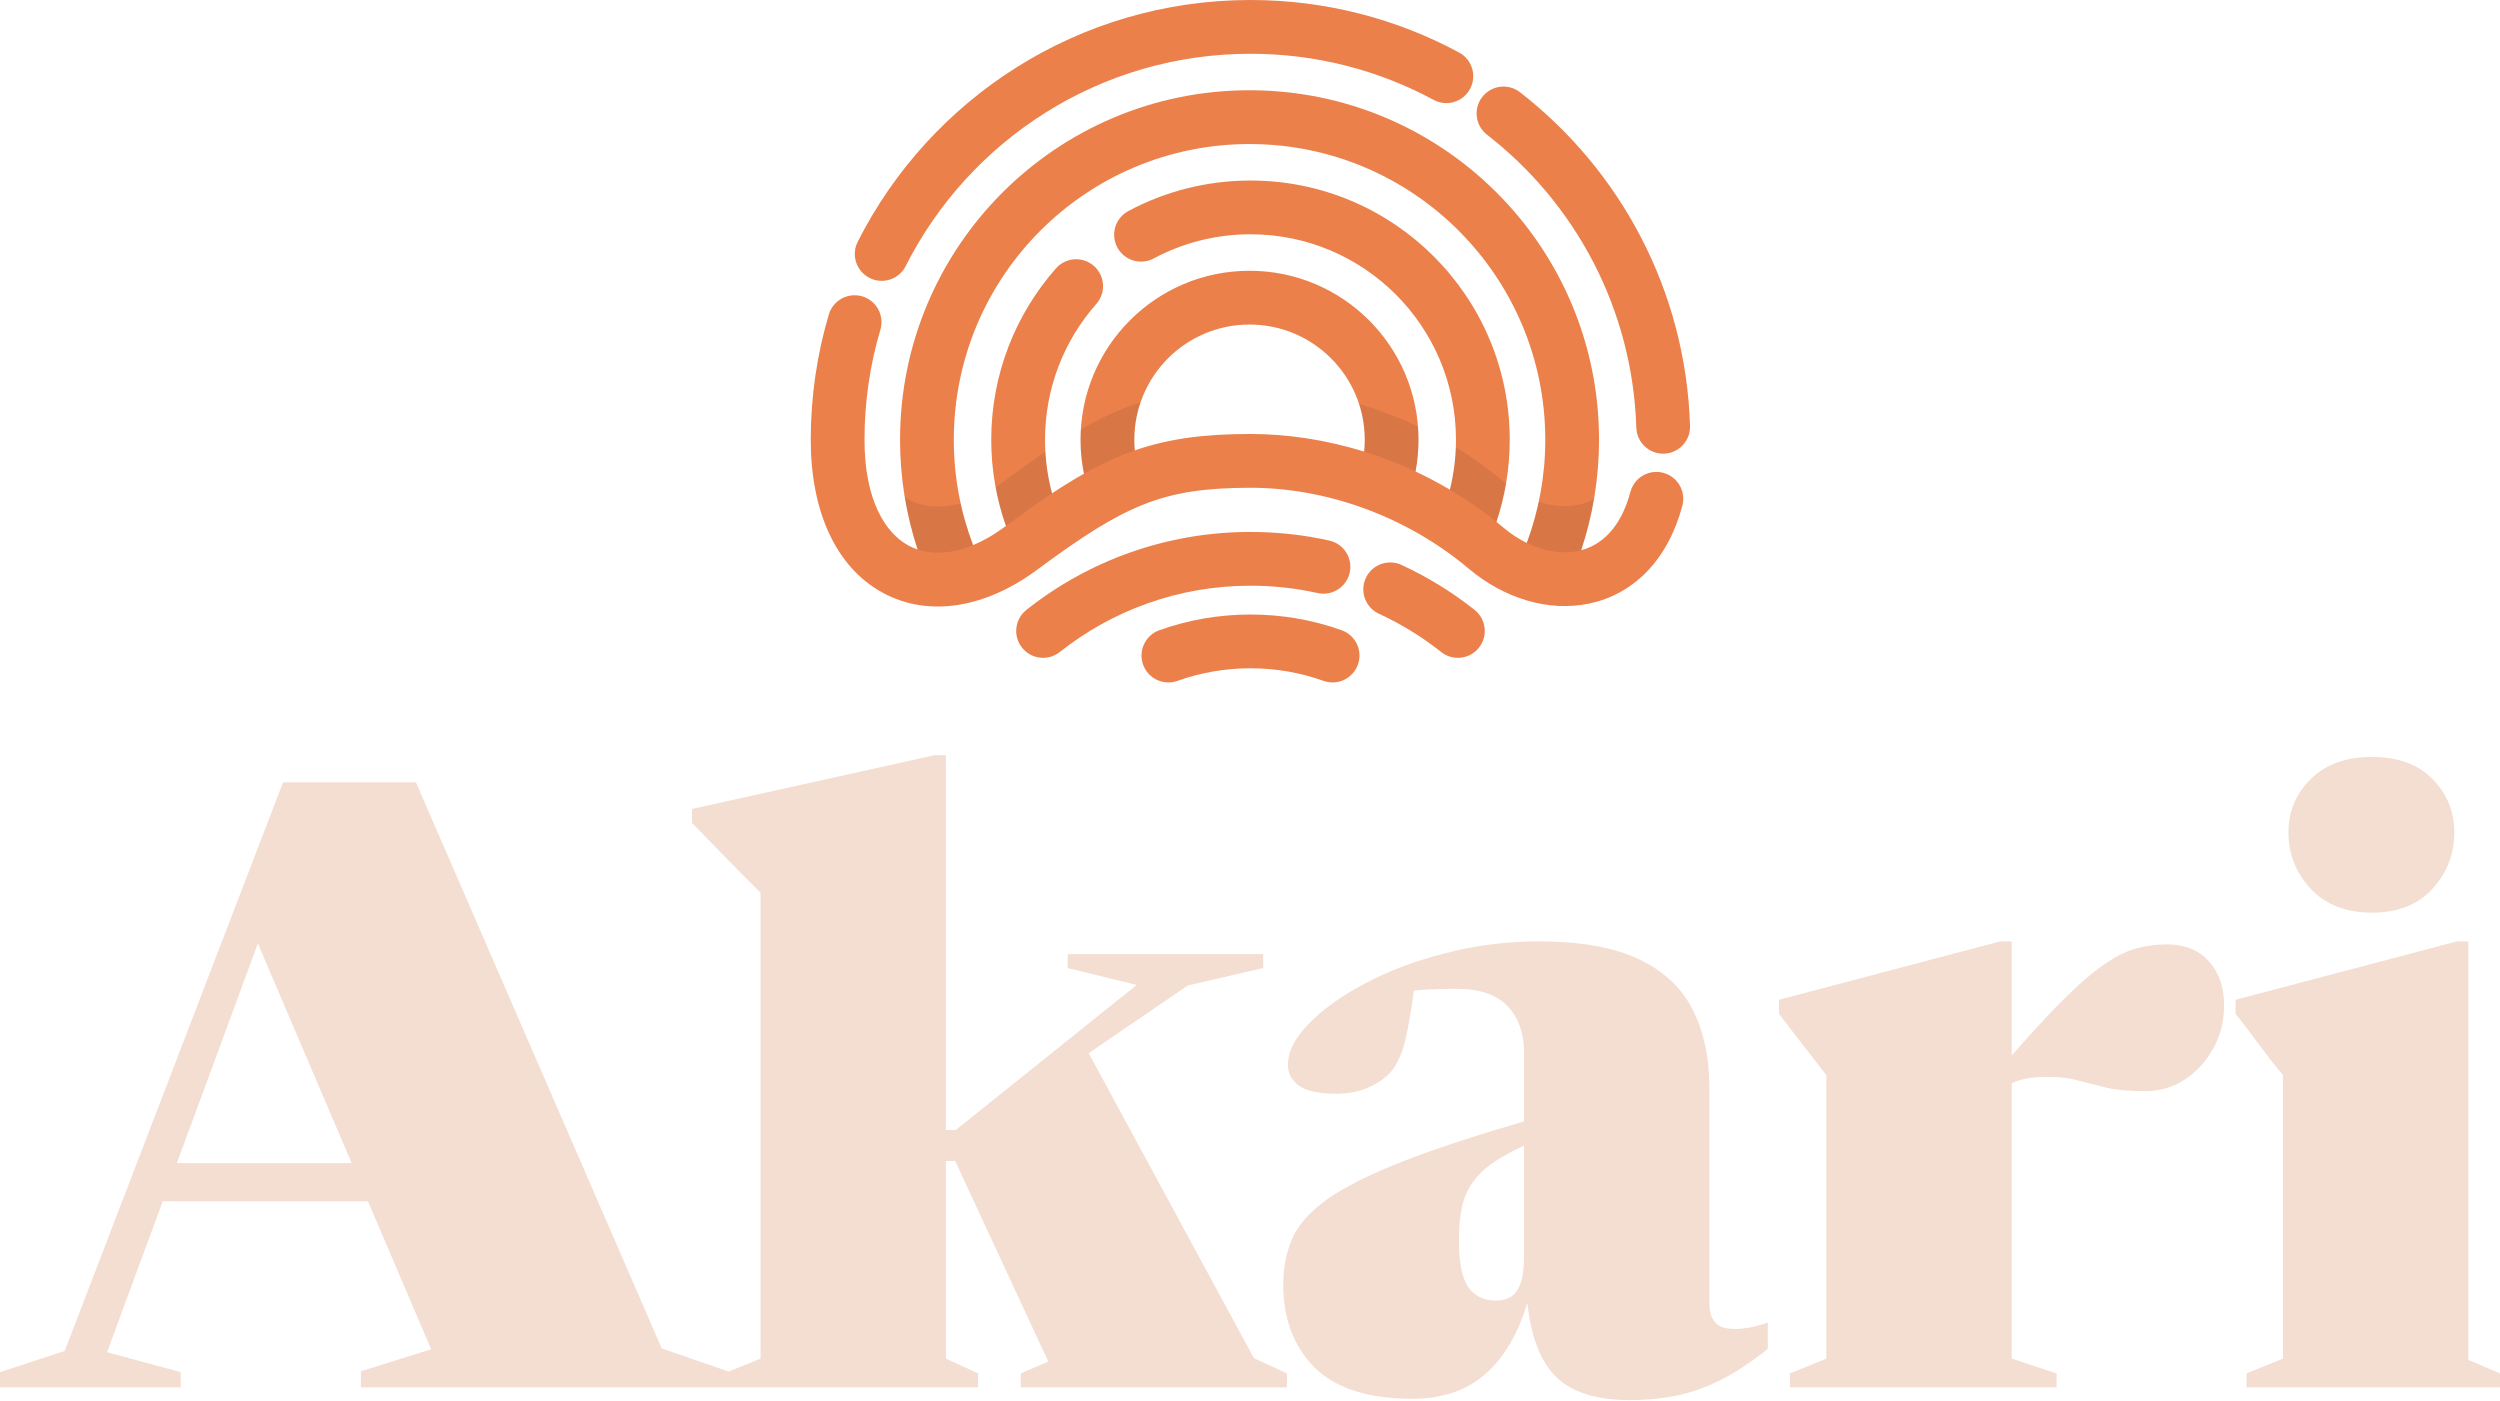
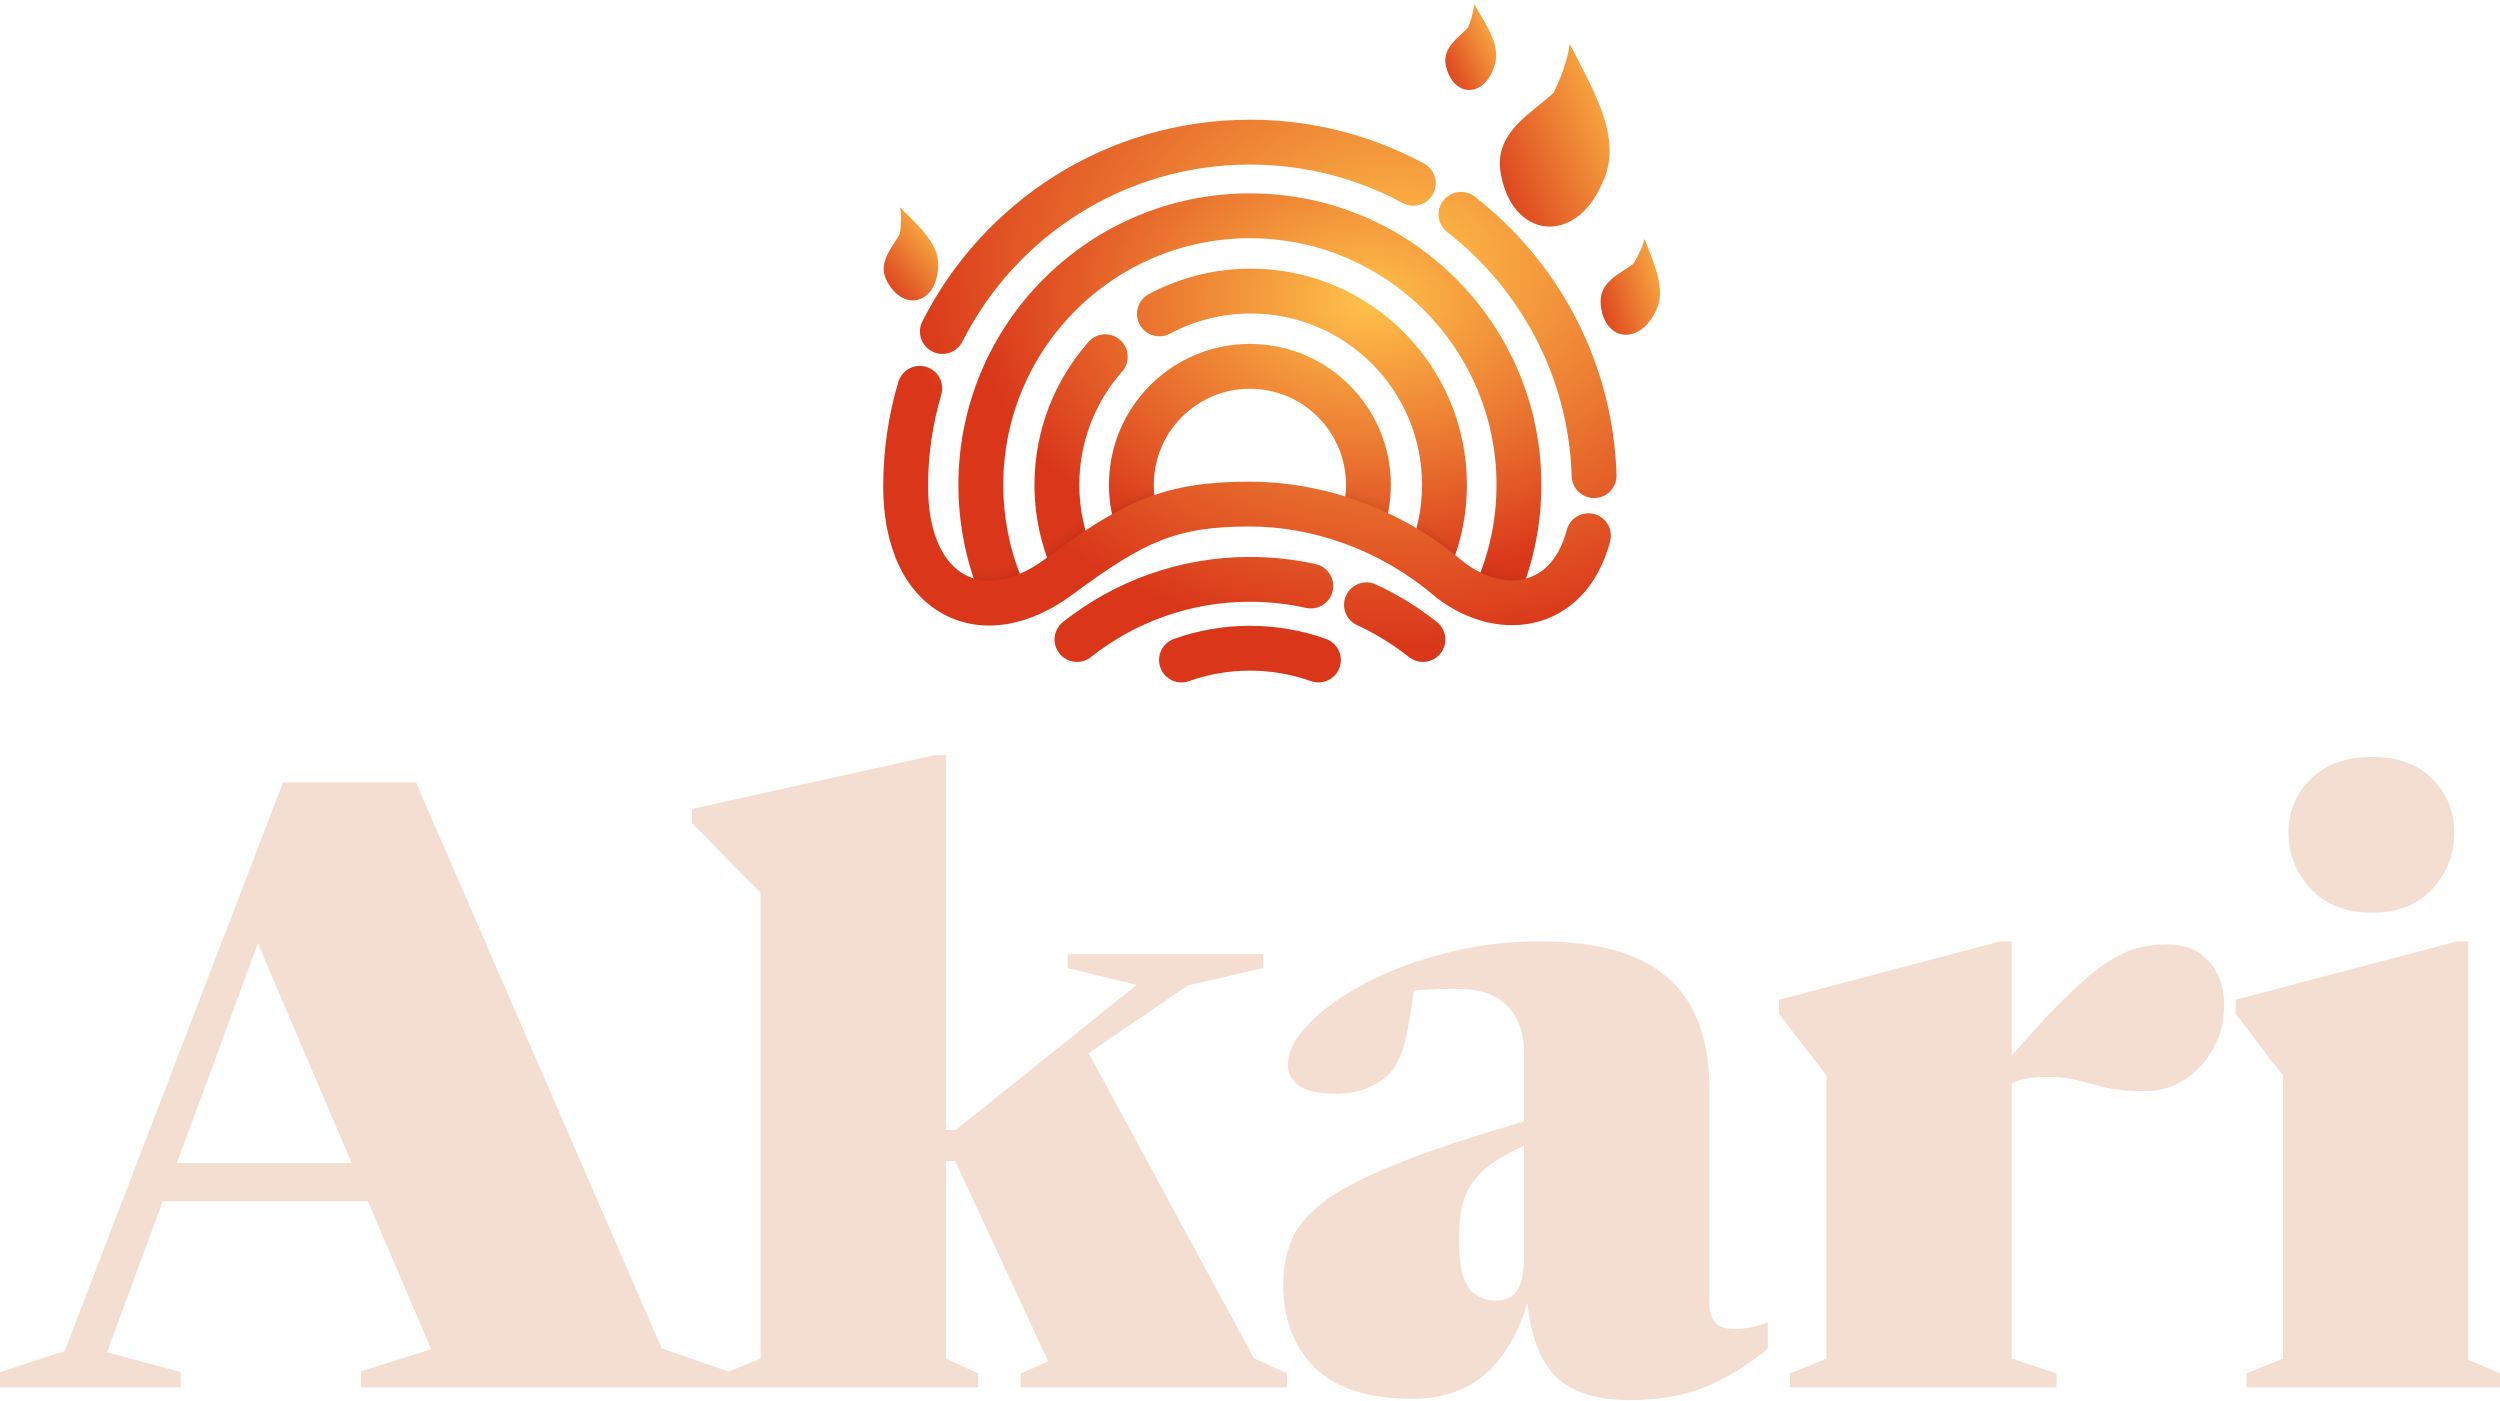
<svg xmlns="http://www.w3.org/2000/svg" preserveAspectRatio="none" overflow="visible" style="display: block;" width="89.282" height="50" viewBox="0 0 89.282 50" fill="none">
+   <defs>
+     <filter id="lift" x="-5%" y="-5%" width="110%" height="110%">
+       <feGaussianBlur stdDeviation="7" />
+     </filter>
+     <linearGradient id="touches-touch" x1="1" y1="0" x2="0" y2="1">
+       <stop stop-color="#FFC24A" />
+       <stop offset="1" stop-color="#D9361A" />
+     </linearGradient>
+     <radialGradient id="inside-paint1_radial_222_49" cx="0" cy="0" r="1" gradientTransform="matrix(-233.461 219.676 -308.502 -166.241 399.524 104.89)" gradientUnits="userSpaceOnUse">
+       <stop stop-color="#FFC24A" />
+       <stop offset="1" stop-color="#D9361A" />
+     </radialGradient>
+     <radialGradient id="inside-paint3_radial_222_49" cx="0" cy="0" r="1" gradientTransform="matrix(-233.461 219.676 -308.502 -166.241 399.524 104.89)" gradientUnits="userSpaceOnUse">
+       <stop stop-color="#FFC24A" />
+       <stop offset="1" stop-color="#D9361A" />
+     </radialGradient>
+     <radialGradient id="inside-paint5_radial_222_49" cx="0" cy="0" r="1" gradientTransform="matrix(-233.461 219.676 -308.502 -166.241 399.524 104.89)" gradientUnits="userSpaceOnUse">
+       <stop stop-color="#FFC24A" />
+       <stop offset="1" stop-color="#D9361A" />
+     </radialGradient>
+     <radialGradient id="inside-paint7_radial_222_49" cx="0" cy="0" r="1" gradientTransform="matrix(-233.461 219.676 -308.502 -166.241 399.524 104.89)" gradientUnits="userSpaceOnUse">
+       <stop stop-color="#FFC24A" />
+       <stop offset="1" stop-color="#D9361A" />
+     </radialGradient>
+     <clipPath id="under-outline">
+       <path d="M284.878 0C442.212 0 569.756 127.544 569.756 284.878C569.756 326.208 560.941 365.539 545.067 401.043L505.056 383.154C518.463 353.168 525.928 319.924 525.928 284.878C525.928 151.749 418.006 43.827 284.878 43.827C151.749 43.827 43.827 151.749 43.827 284.878C43.827 316.365 49.853 346.391 60.795 373.905L66.77 387.685L26.825 405.707C24.475 400.696 22.266 395.605 20.204 390.439C7.162 357.765 0 322.131 0 284.878C0 127.544 127.544 0 284.878 0Z" transform="translate(227 293)" />
+       <path d="M127.128 145.162C135.133 136.085 148.98 135.217 158.057 143.222C167.134 151.227 168.004 165.075 159.998 174.152C133.954 203.683 118.177 242.411 118.177 284.878C118.177 308.926 123.232 331.735 132.316 352.347C137.197 363.422 132.176 376.356 121.101 381.237C110.026 386.118 97.091 381.097 92.211 370.022C80.719 343.947 74.35 315.127 74.35 284.878C74.35 231.332 94.295 182.392 127.128 145.162Z" transform="translate(227 293)" />
+       <path d="M285.661 73.567C402.364 73.567 496.971 168.174 496.971 284.878C496.971 313.612 491.224 341.059 480.796 366.09C476.141 377.262 463.311 382.545 452.139 377.891C440.968 373.237 435.685 360.407 440.339 349.236C448.582 329.451 453.144 307.725 453.144 284.878C453.144 192.38 378.159 117.395 285.661 117.395C257.096 117.395 230.262 124.528 206.778 137.092C196.107 142.801 182.828 138.779 177.119 128.108C171.409 117.437 175.432 104.157 186.103 98.448C215.79 82.564 249.707 73.567 285.661 73.567Z" transform="translate(227 293)" />
+       <path d="M284.878 147.135C360.951 147.135 422.621 208.804 422.621 284.878C422.621 302.22 419.405 318.863 413.518 334.207L372.599 318.508C376.594 308.096 378.794 296.769 378.794 284.878C378.794 233.01 336.746 190.962 284.878 190.962C233.01 190.962 190.962 233.01 190.962 284.878C190.962 296.769 193.162 308.096 197.157 318.508L156.237 334.207C150.351 318.863 147.135 302.22 147.135 284.878C147.135 208.804 208.804 147.135 284.878 147.135Z" transform="translate(227 293)" />
+     </clipPath>
+     <radialGradient id="outline-paint1_radial_222_50" cx="0" cy="0" r="1" gradientTransform="matrix(-293.684 297.805 -388.082 -225.366 502.584 142.195)" gradientUnits="userSpaceOnUse">
+       <stop stop-color="#FFC24A" />
+       <stop offset="1" stop-color="#D9361A" />
+     </radialGradient>
+     <radialGradient id="outline-paint3_radial_222_50" cx="0" cy="0" r="1" gradientTransform="matrix(-293.684 297.805 -388.082 -225.366 502.584 142.195)" gradientUnits="userSpaceOnUse">
+       <stop stop-color="#FFC24A" />
+       <stop offset="1" stop-color="#D9361A" />
+     </radialGradient>
+     <radialGradient id="outline-paint5_radial_222_50" cx="0" cy="0" r="1" gradientTransform="matrix(-293.684 297.805 -388.082 -225.366 502.584 142.195)" gradientUnits="userSpaceOnUse">
+       <stop stop-color="#FFC24A" />
+       <stop offset="1" stop-color="#D9361A" />
+     </radialGradient>
+     <radialGradient id="outline-paint7_radial_222_50" cx="0" cy="0" r="1" gradientTransform="matrix(-293.684 297.805 -388.082 -225.366 502.584 142.195)" gradientUnits="userSpaceOnUse">
+       <stop stop-color="#FFC24A" />
+       <stop offset="1" stop-color="#D9361A" />
+     </radialGradient>
+     <radialGradient id="outline-paint9_radial_222_50" cx="0" cy="0" r="1" gradientTransform="matrix(-293.684 297.805 -388.082 -225.366 502.584 142.195)" gradientUnits="userSpaceOnUse">
+       <stop stop-color="#FFC24A" />
+       <stop offset="1" stop-color="#D9361A" />
+     </radialGradient>
+     <radialGradient id="outline-paint11_radial_222_50" cx="0" cy="0" r="1" gradientTransform="matrix(-293.684 297.805 -388.082 -225.366 502.584 142.195)" gradientUnits="userSpaceOnUse">
+       <stop stop-color="#FFC24A" />
+       <stop offset="1" stop-color="#D9361A" />
+     </radialGradient>
+   </defs>
  <g id="akari-logo">
-     <g id="akari-print">
-       <g id="Union">
-         <path d="M44.659 21.946C45.799 21.946 46.895 22.143 47.913 22.507C48.413 22.686 48.673 23.235 48.495 23.735C48.316 24.234 47.767 24.494 47.267 24.316C46.453 24.025 45.575 23.866 44.659 23.866C43.742 23.866 42.864 24.025 42.05 24.316C41.551 24.494 41.001 24.234 40.823 23.735C40.644 23.235 40.904 22.686 41.404 22.507C42.422 22.143 43.518 21.946 44.659 21.946Z" fill="#EB804B" />
-         <path d="M44.659 18.997C45.624 18.997 46.566 19.103 47.473 19.305C47.991 19.42 48.317 19.933 48.202 20.451C48.087 20.968 47.573 21.295 47.056 21.179C46.285 21.008 45.483 20.917 44.659 20.917C42.084 20.917 39.72 21.802 37.848 23.285C37.433 23.615 36.829 23.545 36.499 23.129C36.17 22.714 36.24 22.11 36.656 21.781C38.854 20.038 41.636 18.997 44.659 18.997Z" fill="#EB804B" />
-         <path d="M48.776 20.645C48.998 20.163 49.568 19.953 50.05 20.175C50.987 20.607 51.863 21.147 52.662 21.781C53.077 22.11 53.147 22.714 52.818 23.129C52.488 23.545 51.884 23.615 51.469 23.285C50.788 22.746 50.043 22.286 49.246 21.919C48.764 21.697 48.554 21.126 48.776 20.645Z" fill="#EB804B" />
-         <path fill-rule="evenodd" clip-rule="evenodd" d="M44.624 3.223C51.518 3.223 57.106 8.811 57.106 15.705C57.106 17.082 56.882 18.409 56.469 19.65C57.173 19.463 57.875 18.883 58.227 17.566C58.363 17.054 58.889 16.749 59.402 16.886C59.914 17.023 60.218 17.549 60.082 18.061C59.56 20.018 58.327 21.217 56.774 21.551C55.279 21.872 53.688 21.348 52.459 20.314C50.15 18.372 47.273 17.419 44.659 17.419C43.03 17.419 41.921 17.591 40.851 18.012C39.758 18.443 38.646 19.157 37.035 20.351C35.227 21.691 33.18 22.077 31.511 21.161C29.855 20.252 28.954 18.268 28.954 15.705C28.954 14.152 29.179 12.65 29.6 11.231C29.751 10.723 30.285 10.433 30.794 10.584C31.302 10.735 31.592 11.269 31.441 11.777C31.072 13.021 30.874 14.339 30.874 15.705C30.874 17.881 31.627 19.034 32.435 19.478C32.54 19.535 32.652 19.584 32.77 19.623C32.363 18.39 32.143 17.072 32.143 15.705C32.143 8.811 37.731 3.223 44.624 3.223ZM44.624 5.144C38.791 5.144 34.063 9.872 34.063 15.705C34.063 17.032 34.307 18.3 34.753 19.467C35.113 19.318 35.495 19.102 35.892 18.808C35.903 18.8 35.914 18.792 35.925 18.784C35.585 17.82 35.4 16.783 35.4 15.705C35.4 13.359 36.274 11.214 37.713 9.583C38.063 9.186 38.67 9.148 39.068 9.498C39.465 9.849 39.504 10.456 39.153 10.854C38.012 12.147 37.321 13.844 37.321 15.705C37.321 16.368 37.408 17.009 37.572 17.619C37.964 17.359 38.341 17.126 38.711 16.917C38.631 16.525 38.589 16.119 38.589 15.705C38.589 12.372 41.291 9.67 44.624 9.67C47.957 9.67 50.659 12.372 50.659 15.705C50.659 16.092 50.623 16.471 50.553 16.839C50.968 17.034 51.378 17.25 51.779 17.487C51.921 16.917 51.997 16.32 51.997 15.705C51.997 11.652 48.711 8.367 44.659 8.367C43.407 8.367 42.231 8.679 41.202 9.23C40.735 9.48 40.153 9.304 39.903 8.836C39.653 8.369 39.829 7.787 40.297 7.537C41.597 6.841 43.083 6.447 44.659 6.447C49.772 6.447 53.917 10.592 53.917 15.705C53.917 16.729 53.75 17.715 53.443 18.637C53.527 18.706 53.611 18.775 53.695 18.845C53.963 19.071 54.243 19.252 54.525 19.39C54.952 18.243 55.186 17.002 55.186 15.705C55.186 9.872 50.457 5.144 44.624 5.144ZM44.624 11.59C42.352 11.59 40.51 13.432 40.51 15.705C40.51 15.833 40.515 15.96 40.527 16.085C41.771 15.654 43.047 15.499 44.659 15.499C45.987 15.499 47.365 15.708 48.718 16.128C48.732 15.989 48.739 15.848 48.739 15.705C48.739 13.432 46.897 11.59 44.624 11.59Z" fill="#EB804B" />
-         <path d="M52.936 3.463C53.261 3.044 53.864 2.968 54.283 3.294C57.86 6.071 60.206 10.365 60.356 15.212C60.372 15.742 59.956 16.185 59.426 16.202C58.896 16.218 58.453 15.802 58.437 15.271C58.305 11.019 56.249 7.251 53.105 4.81C52.686 4.485 52.61 3.882 52.936 3.463Z" fill="#EB804B" />
-         <path d="M44.659 0C47.353 0 49.892 0.679 52.11 1.877C52.577 2.129 52.751 2.711 52.498 3.178C52.247 3.645 51.664 3.819 51.198 3.567C49.253 2.517 47.027 1.92 44.659 1.92C39.278 1.92 34.616 5.003 32.345 9.502C32.106 9.976 31.528 10.166 31.055 9.927C30.581 9.688 30.392 9.11 30.63 8.637C33.215 3.516 38.526 0 44.659 0Z" fill="#EB804B" />
+     <g id="akari-print" transform="translate(25.9328 -3.8001) scale(0.03654)">
+       <g id="touches" transform="translate(0 0)">
+         <path transform="translate(812 236) rotate(8) scale(90)" d="M0,-1 C0.35,-0.5 0.72,-0.05 0.56,0.45 C0.45,0.85 0.2,1 0,1 C-0.2,1 -0.45,0.85 -0.56,0.45 C-0.66,0.05 -0.3,-0.2 -0.1,-0.45 C-0.05,-0.6 0,-0.8 0,-1 Z" fill="url(#touches-touch)" />
+         <path transform="translate(886 384) rotate(14) scale(48)" d="M0,-1 C0.35,-0.5 0.72,-0.05 0.56,0.45 C0.45,0.85 0.2,1 0,1 C-0.2,1 -0.45,0.85 -0.56,0.45 C-0.66,0.05 -0.3,-0.2 -0.1,-0.45 C-0.05,-0.6 0,-0.8 0,-1 Z" fill="url(#touches-touch)" />
+         <path transform="translate(728 150) rotate(4) scale(42)" d="M0,-1 C0.35,-0.5 0.72,-0.05 0.56,0.45 C0.45,0.85 0.2,1 0,1 C-0.2,1 -0.45,0.85 -0.56,0.45 C-0.66,0.05 -0.3,-0.2 -0.1,-0.45 C-0.05,-0.6 0,-0.8 0,-1 Z" fill="url(#touches-touch)" />
+         <path transform="translate(178 352) rotate(-10) scale(46)" d="M0,-1 C0.35,-0.5 0.72,-0.05 0.56,0.45 C0.45,0.85 0.2,1 0,1 C-0.2,1 -0.45,0.85 -0.56,0.45 C-0.66,0.05 -0.3,-0.2 -0.1,-0.45 C-0.05,-0.6 0,-0.8 0,-1 Z" fill="url(#touches-touch)" />
      </g>
-       <g id="Subtract">
-         <path d="M32.311 17.757C32.352 17.784 32.394 17.809 32.435 17.832C32.917 18.096 33.559 18.184 34.307 17.976C34.42 18.488 34.569 18.986 34.752 19.467C33.983 19.786 33.306 19.801 32.77 19.623C32.571 19.02 32.417 18.397 32.311 17.757Z" fill="black" fill-opacity="0.08" />
-         <path d="M56.927 17.821C56.82 18.448 56.666 19.058 56.469 19.65C56.436 19.659 56.403 19.666 56.37 19.674C55.818 19.792 55.166 19.703 54.525 19.389C54.702 18.915 54.845 18.424 54.953 17.919C55.451 18.086 55.941 18.12 56.37 18.028C56.557 17.988 56.745 17.921 56.927 17.821Z" fill="black" fill-opacity="0.08" />
-         <path d="M37.333 16.133C37.362 16.645 37.444 17.141 37.572 17.619C37.055 17.961 36.512 18.349 35.925 18.784C35.767 18.335 35.642 17.872 35.554 17.396C35.666 17.324 35.778 17.246 35.892 17.162C36.402 16.784 36.878 16.442 37.333 16.133Z" fill="black" fill-opacity="0.08" />
-         <path d="M51.992 15.97C52.581 16.332 53.152 16.742 53.695 17.199C53.724 17.224 53.754 17.248 53.784 17.272C53.705 17.74 53.59 18.196 53.442 18.637C52.91 18.21 52.353 17.826 51.779 17.487C51.9 16.999 51.973 16.492 51.992 15.97Z" fill="black" fill-opacity="0.08" />
-         <path d="M40.73 14.371C40.587 14.79 40.509 15.238 40.509 15.705C40.509 15.833 40.515 15.96 40.527 16.085C40.4 16.129 40.274 16.176 40.147 16.226C39.667 16.415 39.194 16.645 38.711 16.917C38.631 16.525 38.589 16.119 38.589 15.705C38.589 15.58 38.593 15.457 38.6 15.334C39.123 15.034 39.63 14.784 40.147 14.58C40.341 14.504 40.535 14.434 40.73 14.371Z" fill="black" fill-opacity="0.08" />
-         <path d="M48.537 14.427C49.248 14.638 49.953 14.907 50.641 15.235C50.653 15.39 50.659 15.547 50.659 15.705C50.659 16.092 50.623 16.471 50.553 16.839C49.951 16.558 49.337 16.321 48.717 16.128C48.732 15.989 48.739 15.848 48.739 15.705C48.739 15.259 48.668 14.829 48.537 14.427Z" fill="black" fill-opacity="0.08" />
+       <g id="inside" transform="translate(227 293)">
+         <path d="M284.878 0C442.212 0 569.756 127.544 569.756 284.878C569.756 326.208 560.941 365.539 545.067 401.043L505.056 383.154C518.463 353.168 525.928 319.924 525.928 284.878C525.928 151.749 418.006 43.827 284.878 43.827C151.749 43.827 43.827 151.749 43.827 284.878C43.827 316.365 49.853 346.391 60.795 373.905L66.77 387.685L26.825 405.707C24.475 400.696 22.266 395.605 20.204 390.439C7.162 357.765 0 322.131 0 284.878C0 127.544 127.544 0 284.878 0Z" fill="url(#inside-paint1_radial_222_49)" />
+         <path d="M127.128 145.162C135.133 136.085 148.98 135.217 158.057 143.222C167.134 151.227 168.004 165.075 159.998 174.152C133.954 203.683 118.177 242.411 118.177 284.878C118.177 308.926 123.232 331.735 132.316 352.347C137.197 363.422 132.176 376.356 121.101 381.237C110.026 386.118 97.091 381.097 92.211 370.022C80.719 343.947 74.35 315.127 74.35 284.878C74.35 231.332 94.295 182.392 127.128 145.162Z" fill="url(#inside-paint3_radial_222_49)" />
+         <path d="M285.661 73.567C402.364 73.567 496.971 168.174 496.971 284.878C496.971 313.612 491.224 341.059 480.796 366.09C476.141 377.262 463.311 382.545 452.139 377.891C440.968 373.237 435.685 360.407 440.339 349.236C448.582 329.451 453.144 307.725 453.144 284.878C453.144 192.38 378.159 117.395 285.661 117.395C257.096 117.395 230.262 124.528 206.778 137.092C196.107 142.801 182.828 138.779 177.119 128.108C171.409 117.437 175.432 104.157 186.103 98.448C215.79 82.564 249.707 73.567 285.661 73.567Z" fill="url(#inside-paint5_radial_222_49)" />
+         <path d="M284.878 147.135C360.951 147.135 422.621 208.804 422.621 284.878C422.621 302.22 419.405 318.863 413.518 334.207L372.599 318.508C376.594 308.096 378.794 296.769 378.794 284.878C378.794 233.01 336.746 190.962 284.878 190.962C233.01 190.962 190.962 233.01 190.962 284.878C190.962 296.769 193.162 308.096 197.157 318.508L156.237 334.207C150.351 318.863 147.135 302.22 147.135 284.878C147.135 208.804 208.804 147.135 284.878 147.135Z" fill="url(#inside-paint7_radial_222_49)" />
+       </g>
+       <g clip-path="url(#under-outline)">
+         <g filter="url(#lift)" fill-opacity="0.32" transform="translate(0 5) translate(153.5 221)">
+           <path d="M358.445 494.623C384.472 494.623 409.493 499.138 432.736 507.445C444.132 511.518 450.068 524.059 445.995 535.455C441.922 546.852 429.381 552.789 417.985 548.716C399.409 542.077 379.374 538.451 358.445 538.451C337.516 538.451 317.482 542.077 298.906 548.716C287.509 552.789 274.968 546.852 270.895 535.455C266.822 524.059 272.759 511.518 284.155 507.445C307.398 499.138 332.419 494.623 358.445 494.623Z" fill="#000" />
+           <path d="M358.446 427.317C380.489 427.317 401.991 429.744 422.69 434.355C434.503 436.987 441.946 448.696 439.315 460.509C436.683 472.322 424.974 479.765 413.161 477.134C395.57 473.215 377.263 471.144 358.446 471.144C299.694 471.144 245.721 491.349 203.01 525.204C193.525 532.722 179.742 531.127 172.224 521.643C164.706 512.159 166.3 498.375 175.784 490.858C225.963 451.083 289.46 427.317 358.446 427.317Z" fill="#000" />
+           <path d="M452.417 464.934C457.483 453.942 470.499 449.139 481.49 454.205C502.877 464.062 522.873 476.404 541.107 490.858C550.591 498.375 552.185 512.159 544.667 521.643C537.149 531.127 523.367 532.721 513.883 525.204C498.351 512.893 481.333 502.389 463.146 494.007C452.155 488.941 447.351 475.925 452.417 464.934Z" fill="#000" />
+           <path d="M14.758 256.34C18.201 244.738 30.397 238.122 41.999 241.564C53.602 245.006 60.217 257.203 56.775 268.806C48.355 297.188 43.827 327.269 43.827 358.445C43.827 408.107 61.012 434.428 79.465 444.556C97.627 454.525 125.663 453.488 158.353 429.273C195.533 401.733 224.819 382.425 255.482 370.341C286.685 358.045 317.919 353.749 358.445 353.749C428.206 353.749 503.907 378.974 564.689 430.115C584.732 446.978 607.619 452.93 625.751 449.031C642.555 445.418 659.728 432.39 668.119 400.93C671.238 389.236 683.246 382.284 694.94 385.403C706.634 388.522 713.585 400.531 710.466 412.224C698.551 456.898 670.417 484.256 634.965 491.879C600.843 499.216 564.527 487.254 536.473 463.65C483.774 419.311 418.125 397.577 358.445 397.577C321.266 397.577 295.955 401.499 271.55 411.116C246.605 420.947 221.218 437.249 184.44 464.492C143.171 495.061 96.465 503.883 58.376 482.977C20.578 462.23 0 416.94 0 358.445C0 323.003 5.151 288.726 14.758 256.34Z" fill="#000" />
+           <path d="M547.361 79.043C554.783 69.484 568.55 67.752 578.109 75.175C659.751 138.57 713.306 236.567 716.718 347.204C717.091 359.301 707.587 369.41 695.49 369.783C683.393 370.156 673.284 360.652 672.911 348.555C669.918 251.504 622.978 165.505 551.229 109.791C541.67 102.368 539.938 88.602 547.361 79.043Z" fill="#000" />
+           <path d="M358.445 0C419.945 0 477.888 15.506 528.513 42.84C539.163 48.59 543.134 61.885 537.384 72.534C531.634 83.183 518.34 87.155 507.691 81.405C463.304 57.439 412.497 43.827 358.445 43.827C235.643 43.827 129.233 114.18 77.394 216.881C71.941 227.685 58.761 232.022 47.957 226.569C37.153 221.115 32.815 207.936 38.269 197.131C97.271 80.24 218.468 0 358.445 0Z" fill="#000" />
+         </g>
+       </g>
+       <g id="outline" transform="translate(153.5 221)">
+         <path d="M358.445 494.623C384.472 494.623 409.493 499.138 432.736 507.445C444.132 511.518 450.068 524.059 445.995 535.455C441.922 546.852 429.381 552.789 417.985 548.716C399.409 542.077 379.374 538.451 358.445 538.451C337.516 538.451 317.482 542.077 298.906 548.716C287.509 552.789 274.968 546.852 270.895 535.455C266.822 524.059 272.759 511.518 284.155 507.445C307.398 499.138 332.419 494.623 358.445 494.623Z" fill="url(#outline-paint1_radial_222_50)" />
+         <path d="M358.446 427.317C380.489 427.317 401.991 429.744 422.69 434.355C434.503 436.987 441.946 448.696 439.315 460.509C436.683 472.322 424.974 479.765 413.161 477.134C395.57 473.215 377.263 471.144 358.446 471.144C299.694 471.144 245.721 491.349 203.01 525.204C193.525 532.722 179.742 531.127 172.224 521.643C164.706 512.159 166.3 498.375 175.784 490.858C225.963 451.083 289.46 427.317 358.446 427.317Z" fill="url(#outline-paint3_radial_222_50)" />
+         <path d="M452.417 464.934C457.483 453.942 470.499 449.139 481.49 454.205C502.877 464.062 522.873 476.404 541.107 490.858C550.591 498.375 552.185 512.159 544.667 521.643C537.149 531.127 523.367 532.721 513.883 525.204C498.351 512.893 481.333 502.389 463.146 494.007C452.155 488.941 447.351 475.925 452.417 464.934Z" fill="url(#outline-paint5_radial_222_50)" />
+         <path d="M14.758 256.34C18.201 244.738 30.397 238.122 41.999 241.564C53.602 245.006 60.217 257.203 56.775 268.806C48.355 297.188 43.827 327.269 43.827 358.445C43.827 408.107 61.012 434.428 79.465 444.556C97.627 454.525 125.663 453.488 158.353 429.273C195.533 401.733 224.819 382.425 255.482 370.341C286.685 358.045 317.919 353.749 358.445 353.749C428.206 353.749 503.907 378.974 564.689 430.115C584.732 446.978 607.619 452.93 625.751 449.031C642.555 445.418 659.728 432.39 668.119 400.93C671.238 389.236 683.246 382.284 694.94 385.403C706.634 388.522 713.585 400.531 710.466 412.224C698.551 456.898 670.417 484.256 634.965 491.879C600.843 499.216 564.527 487.254 536.473 463.65C483.774 419.311 418.125 397.577 358.445 397.577C321.266 397.577 295.955 401.499 271.55 411.116C246.605 420.947 221.218 437.249 184.44 464.492C143.171 495.061 96.465 503.883 58.376 482.977C20.578 462.23 0 416.94 0 358.445C0 323.003 5.151 288.726 14.758 256.34Z" fill="url(#outline-paint7_radial_222_50)" />
+         <path d="M547.361 79.043C554.783 69.484 568.55 67.752 578.109 75.175C659.751 138.57 713.306 236.567 716.718 347.204C717.091 359.301 707.587 369.41 695.49 369.783C683.393 370.156 673.284 360.652 672.911 348.555C669.918 251.504 622.978 165.505 551.229 109.791C541.67 102.368 539.938 88.602 547.361 79.043Z" fill="url(#outline-paint9_radial_222_50)" />
+         <path d="M358.445 0C419.945 0 477.888 15.506 528.513 42.84C539.163 48.59 543.134 61.885 537.384 72.534C531.634 83.183 518.34 87.155 507.691 81.405C463.304 57.439 412.497 43.827 358.445 43.827C235.643 43.827 129.233 114.18 77.394 216.881C71.941 227.685 58.761 232.022 47.957 226.569C37.153 221.115 32.815 207.936 38.269 197.131C97.271 80.24 218.468 0 358.445 0Z" fill="url(#outline-paint11_radial_222_50)" />
      </g>
    </g>
    <g id="akari-wordmark">
      <path fill-rule="evenodd" clip-rule="evenodd" d="M54.971 33.62C56.452 33.62 57.636 33.832 58.522 34.255C59.419 34.678 60.063 35.282 60.456 36.068C60.849 36.844 61.046 37.77 61.046 38.848V46.525C61.046 46.736 61.076 46.912 61.136 47.053C61.207 47.194 61.308 47.3 61.439 47.371C61.58 47.431 61.746 47.461 61.937 47.461C62.139 47.461 62.335 47.441 62.526 47.401C62.728 47.361 62.929 47.305 63.131 47.235V48.172C62.335 48.816 61.565 49.28 60.819 49.562C60.084 49.854 59.207 50 58.19 50C57.313 50 56.608 49.849 56.074 49.547C55.54 49.245 55.148 48.761 54.896 48.096C54.732 47.663 54.615 47.14 54.545 46.527C54.35 47.169 54.109 47.713 53.823 48.157C53.42 48.781 52.936 49.239 52.372 49.532C51.808 49.814 51.168 49.955 50.453 49.955C48.872 49.955 47.703 49.582 46.947 48.837C46.202 48.081 45.829 47.099 45.829 45.89C45.829 45.285 45.935 44.736 46.147 44.243C46.358 43.749 46.771 43.281 47.386 42.838C48.01 42.394 48.927 41.936 50.136 41.462C51.242 41.033 52.673 40.561 54.427 40.048V37.579C54.427 36.894 54.231 36.345 53.838 35.932C53.445 35.519 52.841 35.312 52.025 35.312C51.592 35.312 51.219 35.323 50.907 35.343C50.761 35.352 50.624 35.364 50.494 35.377C50.438 35.785 50.385 36.131 50.332 36.416C50.252 36.899 50.166 37.272 50.075 37.534C49.985 37.786 49.879 37.997 49.758 38.168C49.577 38.42 49.305 38.632 48.942 38.803C48.59 38.974 48.182 39.06 47.718 39.06C47.104 39.06 46.66 38.964 46.389 38.773C46.127 38.581 45.996 38.335 45.996 38.032C45.996 37.559 46.242 37.07 46.736 36.567C47.23 36.053 47.895 35.574 48.731 35.131C49.577 34.678 50.539 34.315 51.617 34.043C52.695 33.761 53.813 33.62 54.971 33.62ZM54.427 40.914C54.026 41.097 53.689 41.28 53.415 41.462C53.062 41.694 52.79 41.946 52.599 42.218C52.407 42.49 52.276 42.792 52.206 43.125C52.136 43.457 52.1 43.84 52.1 44.273C52.1 45.069 52.211 45.633 52.433 45.965C52.664 46.288 52.992 46.449 53.415 46.449C53.626 46.449 53.808 46.404 53.959 46.313C54.11 46.212 54.226 46.051 54.306 45.83C54.387 45.598 54.427 45.281 54.427 44.877V40.914Z" fill="#F4DDD1" />
      <path fill-rule="evenodd" clip-rule="evenodd" d="M33.78 40.359H34.128L40.595 35.176L38.132 34.572V34.074H45.113V34.572L42.423 35.192L38.88 37.611L44.781 48.504L45.959 49.048V49.547H36.455V49.048L37.437 48.625L34.112 41.462H33.78V48.519L34.928 49.048V49.547H12.889V48.972L15.398 48.187L13.14 42.898H5.813L3.823 48.292L6.452 49.003V49.547H0V49.003L2.312 48.247L10.109 27.939H14.854L23.633 48.157L25.99 48.972V48.996L27.162 48.519V31.882L26.618 31.338C26.386 31.097 26.109 30.815 25.787 30.492C25.464 30.16 25.107 29.792 24.714 29.389V28.89L33.372 26.971H33.78V40.359ZM6.315 41.538H12.559L9.21 33.692L6.315 41.538Z" fill="#F4DDD1" />
      <path d="M71.843 37.695C72.438 37.017 72.956 36.45 73.399 35.992C74.014 35.358 74.543 34.879 74.986 34.557C75.439 34.225 75.852 34.003 76.225 33.892C76.598 33.781 76.986 33.726 77.388 33.726C78.023 33.726 78.522 33.927 78.884 34.33C79.247 34.733 79.428 35.257 79.428 35.902C79.428 36.728 79.151 37.448 78.597 38.063C78.043 38.667 77.378 38.969 76.603 38.969C76.059 38.969 75.605 38.929 75.243 38.848C74.89 38.758 74.553 38.672 74.23 38.592C73.918 38.501 73.545 38.456 73.112 38.456C72.81 38.456 72.543 38.481 72.311 38.531C72.147 38.561 71.991 38.613 71.843 38.687V48.519L73.445 49.048V49.547H63.925V49.048L65.224 48.519V38.395C65.094 38.224 64.968 38.063 64.847 37.912C64.736 37.76 64.58 37.559 64.378 37.307C64.187 37.055 63.905 36.688 63.532 36.204V35.705L71.435 33.62H71.843V37.695Z" fill="#F4DDD1" />
      <path d="M88.149 48.565L89.282 49.048V49.547H80.231V49.048L81.531 48.519V38.395C81.42 38.254 81.289 38.093 81.138 37.912C80.997 37.72 80.82 37.489 80.609 37.217C80.407 36.934 80.15 36.597 79.838 36.204V35.705L87.741 33.62H88.149V48.565Z" fill="#F4DDD1" />
      <path d="M84.704 27.032C85.631 27.032 86.351 27.294 86.865 27.818C87.388 28.341 87.65 28.976 87.65 29.722C87.65 30.497 87.388 31.172 86.865 31.747C86.351 32.311 85.631 32.593 84.704 32.593C83.787 32.593 83.062 32.311 82.528 31.747C81.994 31.172 81.727 30.497 81.727 29.722C81.727 28.976 81.994 28.341 82.528 27.818C83.062 27.294 83.787 27.032 84.704 27.032Z" fill="#F4DDD1" />
    </g>
  </g>
</svg>
